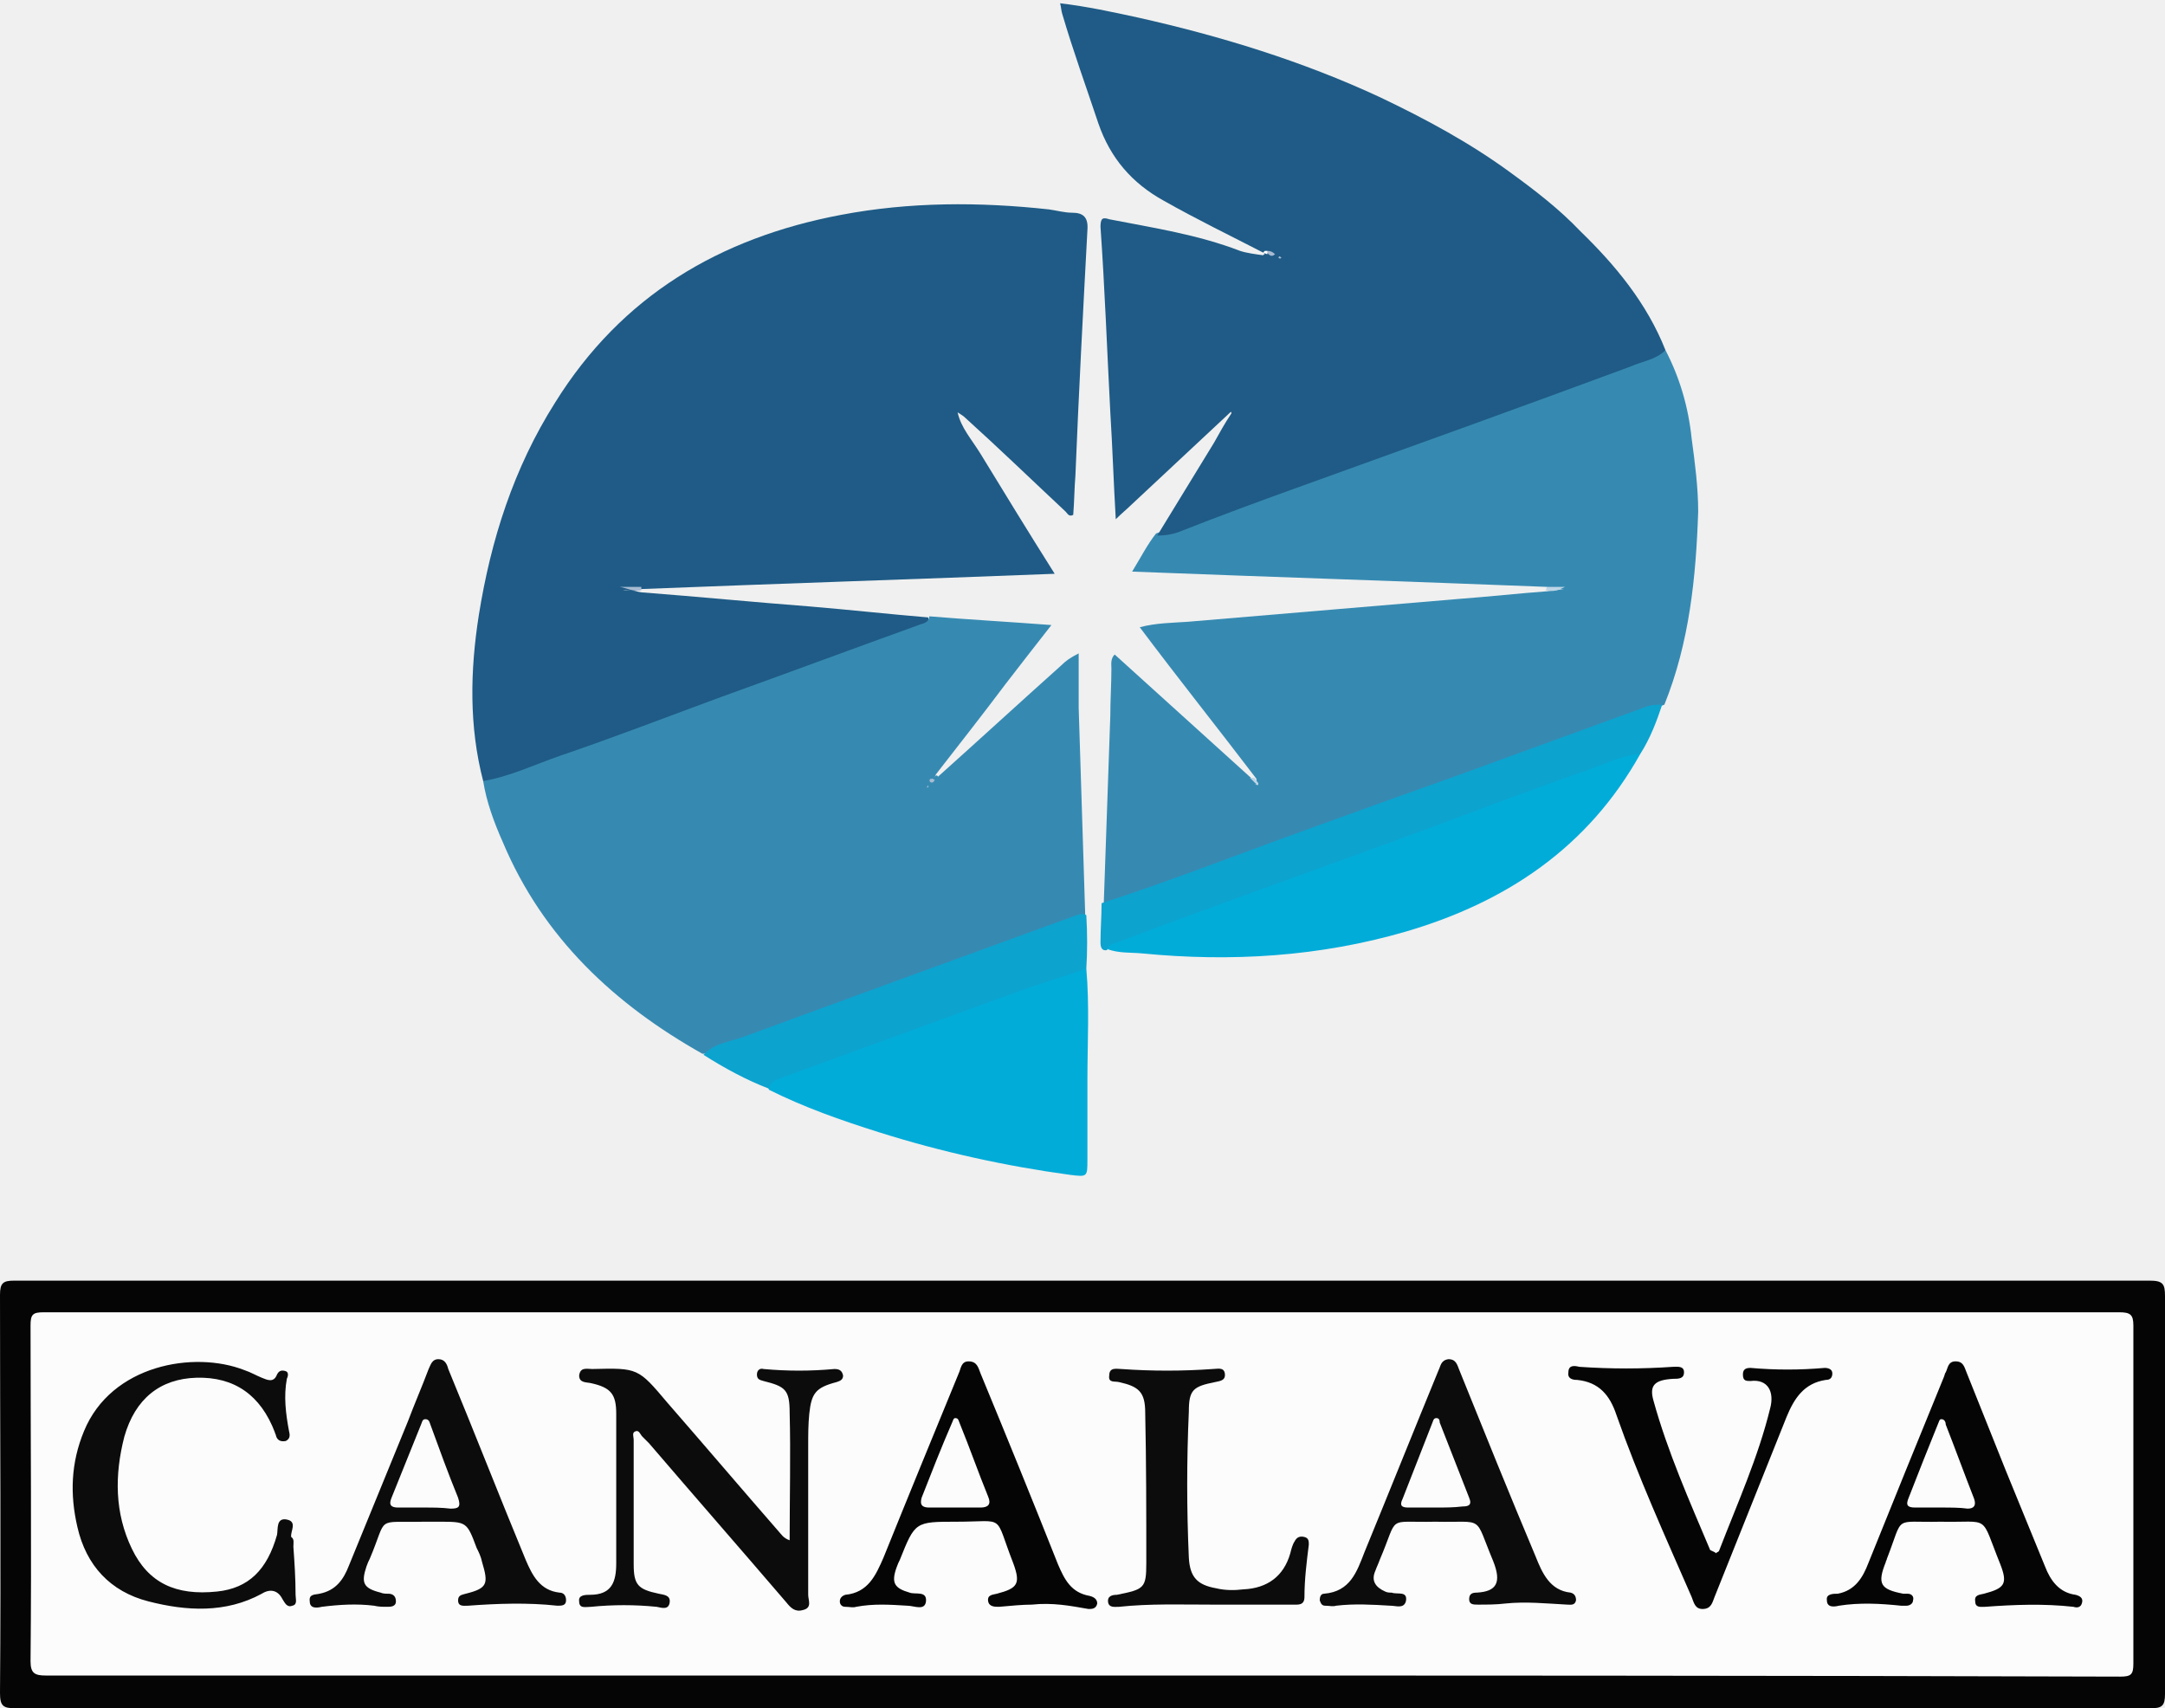
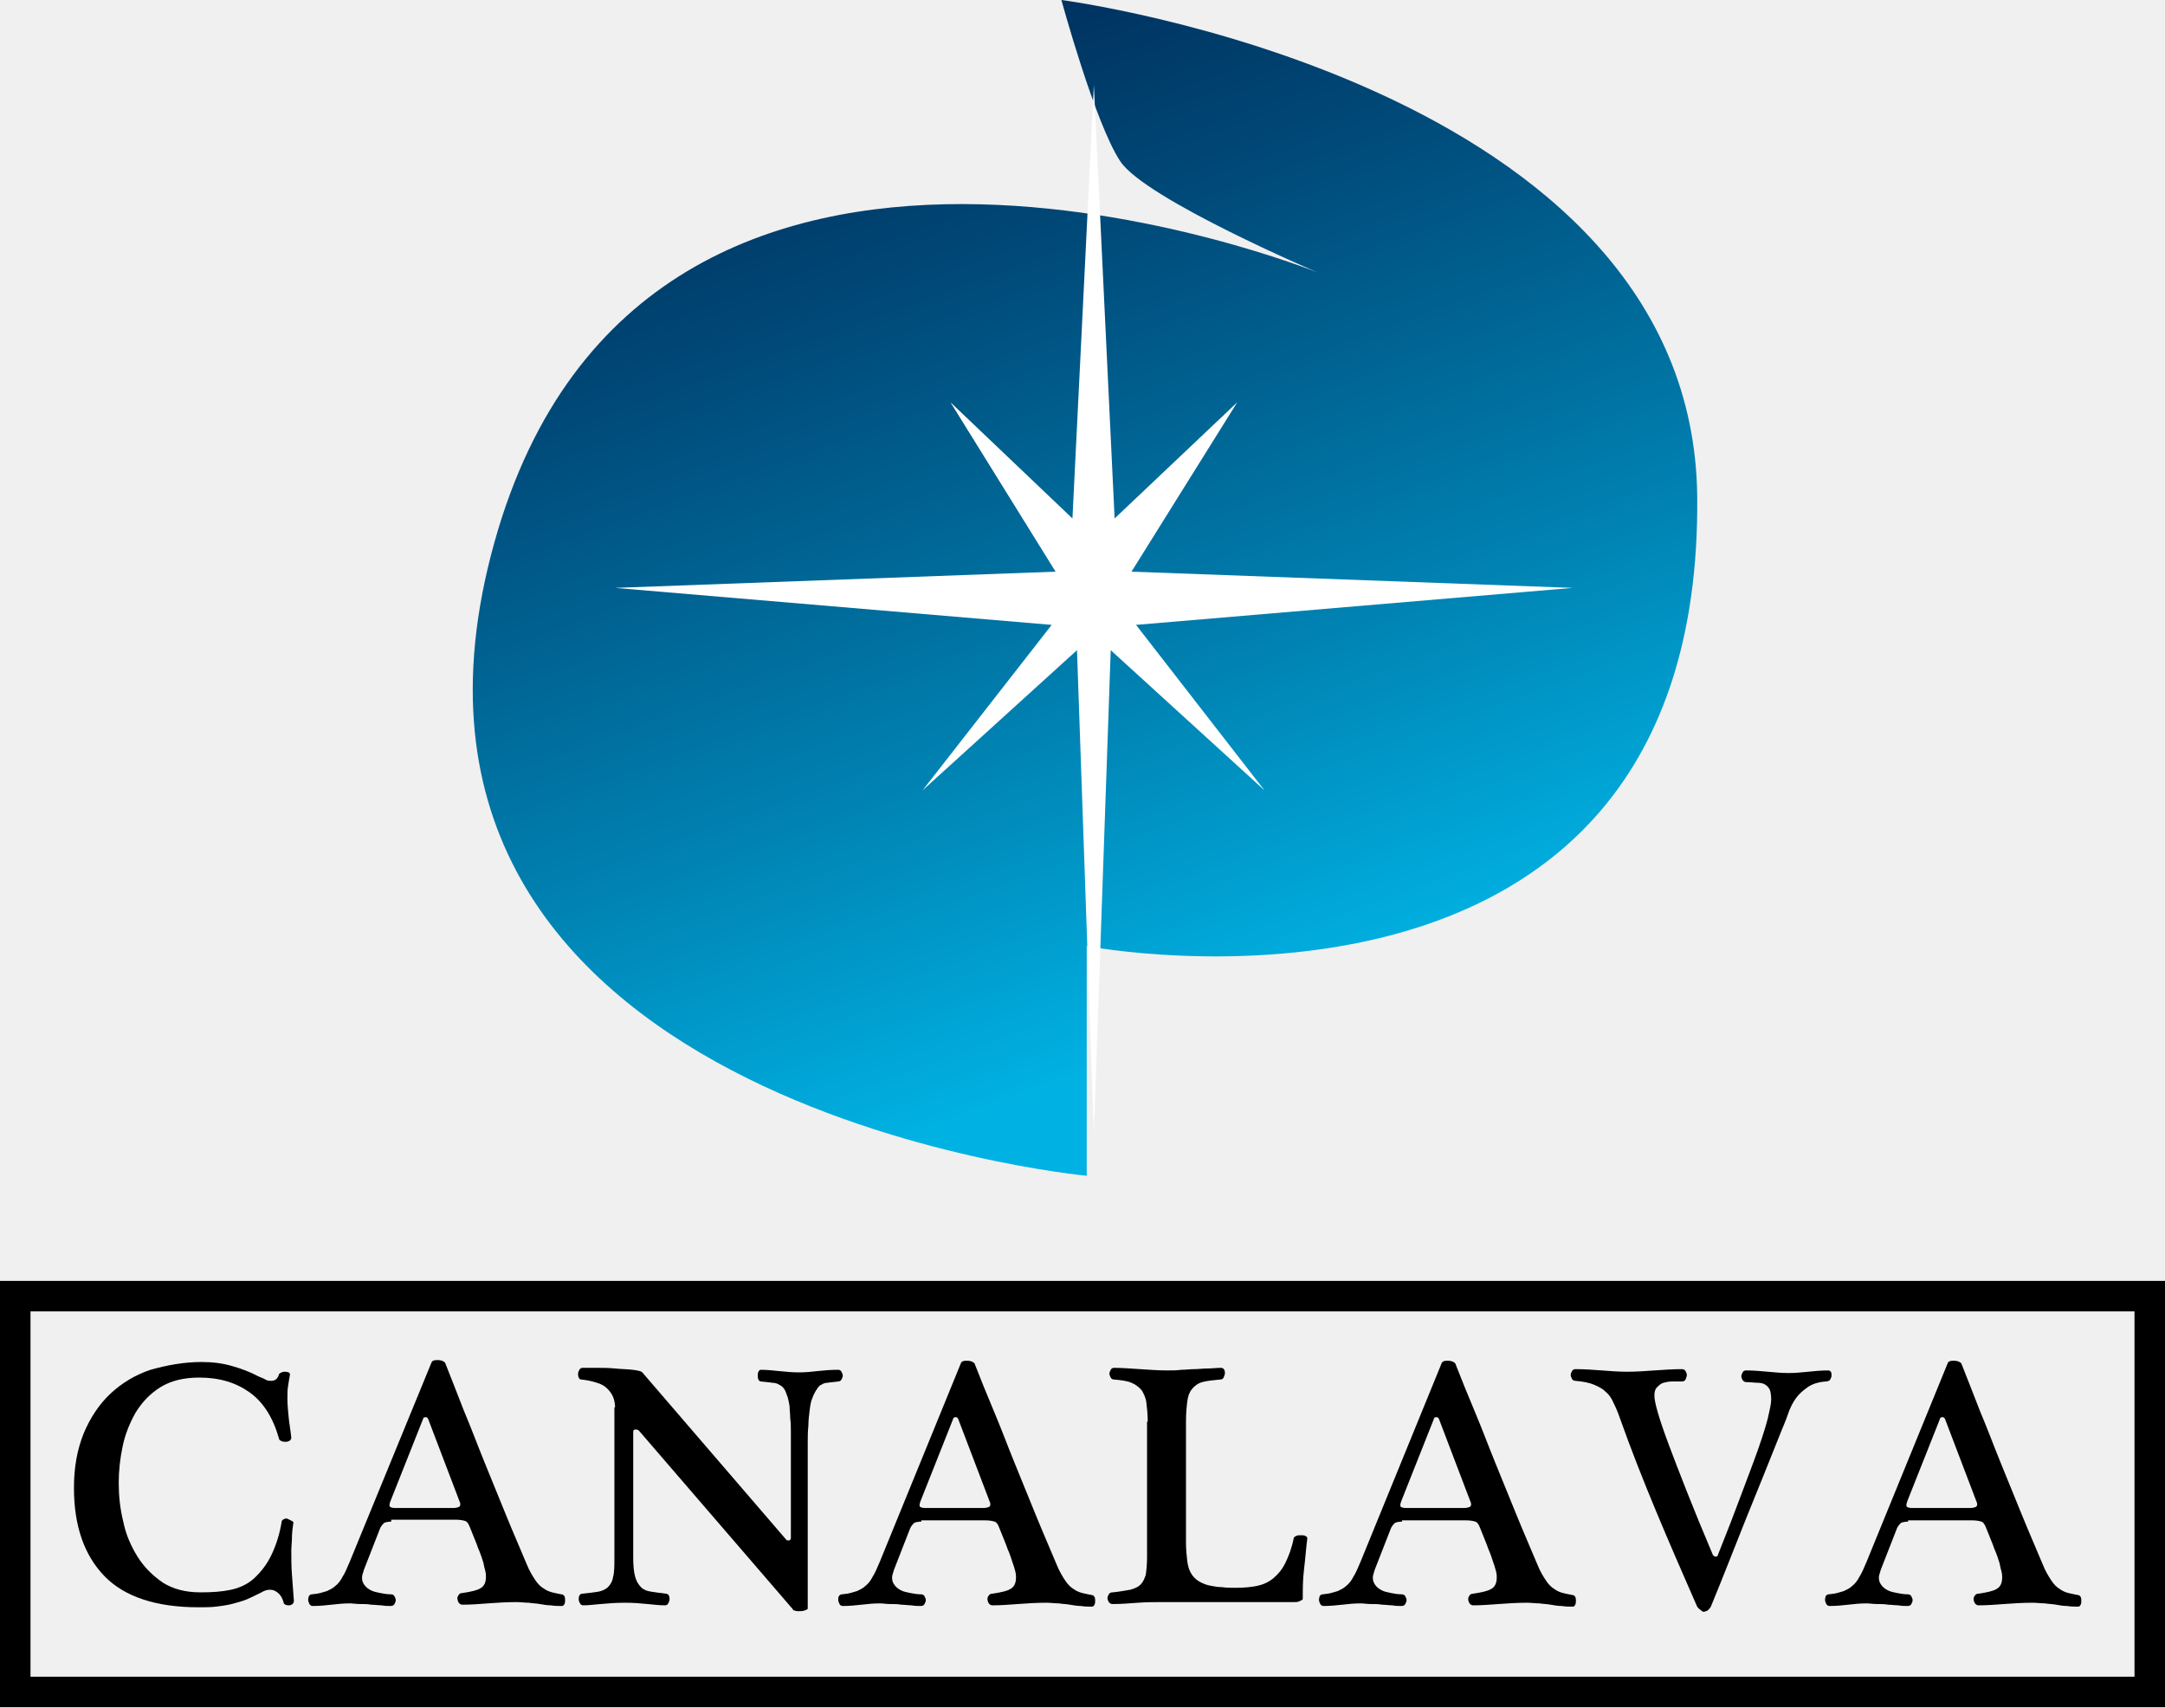
- <svg xmlns="http://www.w3.org/2000/svg" version="1.1" id="Capa_1" x="0px" y="0px" viewBox="0 0 198.5 156.5" style="enable-background:new 0 0 198.5 156.5;" xml:space="preserve">
+ <svg xmlns="http://www.w3.org/2000/svg" version="1.1" id="Layer_1" x="0px" y="0px" viewBox="0 0 333.7 263.1" style="enable-background:new 0 0 333.7 263.1;" xml:space="preserve">
  <style type="text/css">
- 	.st0{fill:#1F5B86;}
- 	.st1{fill:#368AB2;}
- 	.st2{fill:#050505;}
- 	.st3{fill:#02ACD9;}
- 	.st4{fill:#0CA3CF;}
- 	.st5{fill:#BED5E6;}
- 	.st6{fill:#A8BBD2;}
- 	.st7{fill:#FEFEFE;}
- 	.st8{fill:#FCFCFC;}
- 	.st9{fill:#0C0C0C;}
+ 	.st0{fill:url(#SVGID_1_);}
+ 	.st1{fill:#FFFFFF;}
</style>
  <g>
-     <path class="st0" d="M44.3,71.6c-1.3-5-1.2-10.1-0.4-15.2c1.1-6.9,3.2-13.5,7-19.5C57,27.1,66,21.8,77.1,19.7   c6.3-1.2,12.7-1.2,19.1-0.5c0.7,0.1,1.4,0.3,2.1,0.3c1,0,1.5,0.4,1.4,1.6c-0.4,7.5-0.8,15-1.1,22.5c-0.1,1.2-0.1,2.4-0.2,3.6   c-0.4,0.2-0.5-0.1-0.7-0.3c-3.1-2.9-6.1-5.8-9.2-8.6c-0.2-0.2-0.4-0.3-0.7-0.5l0,0c0.3,1.4,1.3,2.5,2.1,3.8c2.2,3.6,4.4,7.2,6.8,11   c-12.8,0.5-25.3,0.9-37.9,1.4c-0.6,0.4-1.1,0-1.7,0.1c0.6,0,1.2,0.1,1.7,0.2c5.2,0.4,10.3,0.9,15.5,1.3c3.6,0.3,7.2,0.7,10.8,1   c0.3,0.9-0.5,1-1,1.1c-3.2,1.2-6.5,2.4-9.8,3.6C65,64.6,55.6,68,46.3,71.4C45.6,71.6,45,72,44.3,71.6z" />
-     <path class="st1" d="M141.8,53.8c-12.6-0.5-25.2-0.9-38-1.4c0.8-1.3,1.4-2.5,2.2-3.5c2.9-1,5.9-2.1,8.8-3.1   c9.1-3.3,18.2-6.7,27.4-10c3.5-1.3,6.9-2.6,10.5-3.7c1.3,2.5,2.1,5.2,2.4,8.1c0.3,2.2,0.6,4.5,0.6,6.7c-0.2,6-0.8,12-3.1,17.7   c-3.5,1.3-7.1,2.6-10.6,3.8c-9.4,3.4-18.7,6.8-28.1,10.2c-3.6,1.3-7.3,2.6-10.9,4c-0.6,0.2-1.2,0.5-1.8,0.2   c0.2-5.7,0.4-11.5,0.6-17.2c0-1.4,0.1-2.9,0.1-4.3c0-0.4-0.1-0.9,0.3-1.3c4.2,3.8,8.4,7.6,12.6,11.4c0.1,0,0.2,0.1,0.3,0.2   c0,0,0,0.1,0,0.1s0.1-0.1,0.1-0.1c0-0.1,0-0.2,0-0.2c-3.5-4.6-7.1-9.1-10.7-13.9c1.5-0.4,3-0.4,4.4-0.5c8.3-0.7,16.6-1.4,24.9-2.1   c2.7-0.2,5.4-0.5,8.1-0.7c0.5-0.1,1-0.1,1.5-0.2C142.8,54,142.3,54.1,141.8,53.8z" />
-     <path class="st0" d="M152.7,32.1c-0.9,0.9-2.1,1-3.2,1.5c-10,3.7-20,7.3-30,10.9c-3.9,1.4-7.7,2.8-11.5,4.3   c-0.6,0.2-1.2,0.3-1.9,0.3c1.7-2.8,3.5-5.7,5.2-8.5c0.5-0.9,1-1.8,1.6-2.7c0-0.1,0-0.2-0.1-0.1c-3,2.8-6.1,5.7-9.1,8.5   c-0.4,0.4-0.8,0.7-1.4,1.3c-0.2-3.4-0.3-6.6-0.5-9.8c-0.3-5.7-0.5-11.3-0.9-17c0-0.8,0.2-0.9,0.8-0.7c4.1,0.8,8.1,1.4,12,2.9   c0.6,0.2,1.4,0.3,2.1,0.4c0.1-0.1,0.1-0.1,0.2-0.1c0,0,0,0.1,0,0.1s0-0.1,0-0.1c-0.1,0-0.1-0.1-0.1-0.1c-3.1-1.6-6.2-3.1-9.2-4.8   c-2.9-1.6-4.9-3.9-6-7.1c-1.1-3.3-2.3-6.6-3.3-10c-0.1-0.3-0.1-0.6-0.2-1c2.5,0.3,4.8,0.8,7.1,1.3c7.6,1.7,15.1,4,22.2,7.3   c4.2,2,8.3,4.2,12.1,7c2.2,1.6,4.4,3.3,6.3,5.3C148.1,24.3,151,27.8,152.7,32.1z" />
-     <path class="st1" d="M44.3,71.6c2.4-0.4,4.7-1.5,7-2.3c5-1.7,9.9-3.6,14.8-5.4c6.1-2.2,12.3-4.5,18.4-6.7c0.4-0.1,0.7-0.3,0.7-0.7   c3.6,0.3,7.3,0.5,11.2,0.8c-1.5,1.9-2.8,3.6-4.2,5.4c-2.1,2.8-4.3,5.6-6.4,8.3c0,0.1-0.1,0.2-0.2,0.3c0,0.1-0.1,0.1-0.2,0.1   c0,0,0.1,0.1,0.1,0.1s0-0.1,0-0.1c0.1-0.1,0.1-0.1,0.2-0.2c0.1-0.1,0.2-0.2,0.3,0c3.8-3.4,7.5-6.8,11.3-10.2   c0.4-0.4,0.8-0.7,1.6-1.1c0,1.7,0,3.4,0,5c0.2,6.3,0.4,12.7,0.6,19c-4.7,1.8-9.4,3.5-14.2,5.2c-6.8,2.5-13.6,4.9-20.4,7.4   c-0.2,0.1-0.3,0.1-0.5,0.1C56.4,92.1,49.8,86,46.1,77.2C45.3,75.4,44.6,73.5,44.3,71.6z" />
-     <path class="st2" d="M99.2,117.4c32.6,0,65.3,0,97.9,0c1.2,0,1.4,0.3,1.4,1.4c0,12.2,0,24.3,0,36.5c0,1.1-0.3,1.3-1.3,1.3   c-65.3,0-130.5,0-195.8,0c-1.1,0-1.4-0.2-1.4-1.4c0.1-12.2,0-24.3,0-36.5c0-1.1,0.3-1.3,1.3-1.3C34,117.4,66.6,117.4,99.2,117.4z" />
-     <path class="st3" d="M99.6,88.8c0.3,3.4,0.1,6.8,0.1,10.2c0,2.4,0,4.9,0,7.3c0,1.6,0,1.6-1.6,1.4c-5.9-0.8-11.8-2.1-17.5-3.9   c-3.5-1.1-6.9-2.3-10.1-3.9c-0.3-0.9,0.4-1,0.9-1.2c2.1-0.9,4.3-1.6,6.5-2.4c6.7-2.4,13.4-4.9,20.1-7.3   C98.6,88.7,99.1,88.4,99.6,88.8z" />
-     <path class="st3" d="M150.4,69.1c-4.8,8.6-12.3,13.6-21.5,16.3c-7.9,2.3-16,2.8-24.2,2c-1.1-0.1-2.1,0-3.2-0.4   c-0.2-0.9,0.5-0.9,1-1c2.8-1.1,5.7-2.1,8.5-3.2c10.3-3.8,20.7-7.5,31-11.3c2.3-0.8,4.5-1.7,6.8-2.4C149.3,69,149.9,68.7,150.4,69.1   z" />
-     <path class="st4" d="M150.4,69.1c-2,0.2-3.8,1.2-5.7,1.8c-4.9,1.7-9.8,3.6-14.7,5.4c-7.6,2.8-15.2,5.5-22.8,8.3   c-1.6,0.6-3.2,1.2-4.8,1.8c-0.4,0.1-0.8,0.2-0.9,0.7c-0.5,0.1-0.6-0.3-0.6-0.7c0-1.2,0.1-2.4,0.1-3.6c6.2-2,12.3-4.4,18.4-6.6   c4.7-1.7,9.4-3.4,14.2-5.1c5.8-2.1,11.5-4.2,17.3-6.3c0.5-0.2,1-0.2,1.5-0.2C151.9,66.1,151.3,67.7,150.4,69.1z" />
-     <path class="st4" d="M99.6,88.8c-2,0.7-4,1.3-6,2c-4.9,1.8-9.9,3.6-14.8,5.4c-2.5,0.9-4.9,1.8-7.4,2.7c-0.4,0.2-0.8,0.3-0.9,0.9   c-2.1-0.8-4.1-1.9-6-3.1c1-1.1,2.5-1.2,3.8-1.7c10.1-3.7,20.2-7.4,30.4-11.1c0.3-0.1,0.6-0.2,0.9,0C99.7,85.6,99.7,87.2,99.6,88.8z   " />
-     <path class="st5" d="M141.8,53.8c0.6,0,1.1,0,1.7,0c-0.6,0.3-1.1,0.5-1.8,0.3C141.8,54,141.8,53.9,141.8,53.8z" />
-     <path class="st6" d="M58.8,54.1c-0.7,0.2-1.3-0.2-2-0.3c0.7,0,1.3,0,2,0C58.8,53.9,58.8,54,58.8,54.1z" />
-     <path class="st5" d="M115,71.3c0.1,0.1,0.2,0.3,0.3,0.4c0,0.1-0.1,0.1-0.2,0.1c-0.2-0.2-0.3-0.3-0.5-0.5   C114.8,71.3,114.9,71.3,115,71.3z" />
-     <path class="st5" d="M115.3,71.7c0.1,0.1,0.1,0.2,0,0.3c0,0-0.1-0.1-0.2-0.1C115.2,71.7,115.3,71.7,115.3,71.7z" />
-     <path class="st6" d="M116.2,23c0.3,0,0.5,0.1,0.7,0.3c-0.3,0.3-0.5,0.1-0.7-0.1C116.1,23.2,116.1,23.2,116.2,23   C116.1,23,116.1,23,116.2,23z" />
-     <path class="st6" d="M117.3,23.5c0.1,0,0.1,0.1,0.2,0.1c0,0-0.1,0.1-0.1,0.1c-0.1,0-0.1,0-0.2-0.1   C117.2,23.6,117.2,23.6,117.3,23.5z" />
-     <path class="st7" d="M116.2,23c0,0.1,0,0.2,0,0.3c-0.1,0-0.2-0.1-0.4-0.1c0.1-0.1,0.1-0.2,0.2-0.2C116,23,116.1,23,116.2,23z" />
-     <path class="st6" d="M85.7,71.5c-0.1,0.2-0.2,0.3-0.4,0.2c-0.1-0.1-0.1-0.2,0-0.3C85.5,71.4,85.6,71.4,85.7,71.5z" />
-     <path class="st6" d="M85,72.2c0-0.1,0-0.1,0.1-0.2C85.2,72.2,85,72.2,85,72.2L85,72.2z" />
-     <path class="st6" d="M85,72.2c0,0-0.1,0.1-0.1,0.1C84.9,72.3,84.9,72.3,85,72.2C84.9,72.2,84.9,72.2,85,72.2   C85,72.2,85,72.2,85,72.2z" />
-     <path class="st8" d="M99.1,153.6c-31.6,0-63.3,0-94.9,0c-1,0-1.4-0.2-1.4-1.3c0.1-10.3,0-20.6,0-30.8c0-1,0.2-1.2,1.2-1.2   c63.4,0,126.9,0,190.3,0c1,0,1.3,0.2,1.3,1.2c0,10.3,0,20.6,0,31c0,1-0.2,1.2-1.2,1.2C162.7,153.6,130.9,153.6,99.1,153.6z" />
-     <path class="st9" d="M72.4,141.2c0-4,0.1-7.9,0-11.7c0-2.1-0.4-2.4-2.4-2.9c-0.4-0.1-0.6-0.2-0.6-0.6c0-0.4,0.3-0.6,0.6-0.5   c2.2,0.2,4.3,0.2,6.5,0c0.4,0,0.7,0.1,0.8,0.6c0,0.4-0.3,0.5-0.6,0.6c-1.9,0.5-2.3,1-2.5,2.9c-0.1,1-0.1,1.9-0.1,2.9   c0,4.6,0,9.1,0,13.7c0,0.5,0.4,1.2-0.5,1.4c-0.7,0.2-1.1-0.2-1.5-0.7c-4.2-4.9-8.4-9.7-12.6-14.6c-0.2-0.2-0.4-0.4-0.6-0.6   c-0.2-0.2-0.3-0.6-0.6-0.5c-0.4,0.1-0.2,0.5-0.2,0.8c0,3.8,0,7.6,0,11.4c0,1.9,0.4,2.3,2.3,2.7c0.4,0.1,1.1,0.1,1,0.8   c-0.1,0.7-0.7,0.5-1.2,0.4c-2-0.2-4-0.2-6,0c-0.5,0-1.1,0.2-1.1-0.5c-0.1-0.6,0.6-0.6,1-0.6c2,0,2.4-1.2,2.4-2.9   c0-4.6,0-9.1,0-13.7c0-1.8-0.5-2.4-2.3-2.8c-0.4-0.1-1.1,0-1.1-0.7c0.1-0.8,0.7-0.6,1.2-0.6c4.2-0.1,4.2-0.1,6.9,3.1   c3.4,3.9,6.8,7.9,10.2,11.8C71.6,140.6,71.8,141,72.4,141.2z" />
-     <path class="st9" d="M26.9,141.8c0.1,1.4,0.2,2.9,0.2,4.4c0,0.4,0.2,0.9-0.3,1c-0.5,0.2-0.7-0.3-0.9-0.6c-0.4-0.8-1.1-1-1.9-0.5   c-3.3,1.8-6.9,1.6-10.4,0.7c-3.5-0.9-5.7-3.3-6.5-6.8c-0.7-3-0.6-5.9,0.6-8.8c2.5-6.1,10.1-7.4,14.7-5.6c0.6,0.2,1.1,0.5,1.6,0.7   c0.5,0.2,1.1,0.5,1.4-0.3c0.2-0.4,0.5-0.4,0.8-0.3c0.3,0.1,0.2,0.5,0.1,0.7c-0.3,1.6-0.1,3.2,0.2,4.8c0.1,0.4,0.1,0.7-0.3,0.9   c-0.5,0.1-0.8-0.1-0.9-0.5c0-0.1-0.1-0.2-0.1-0.3c-1.3-3.4-3.7-5.1-7.2-5c-3.3,0.1-5.6,1.9-6.6,5.4c-0.9,3.5-0.9,7,0.7,10.3   c1.5,3.1,4,4.3,7.8,3.9c2.9-0.3,4.6-2,5.5-5.2c0.1-0.5-0.1-1.6,0.9-1.4c1,0.2,0.3,1.1,0.4,1.6C27,141.1,26.9,141.4,26.9,141.8z" />
-     <path class="st9" d="M131.6,139.5c-4.6,0.1-3.3-0.7-5.1,3.5c-0.1,0.3-0.3,0.7-0.4,1c-0.4,0.9,0,1.5,0.9,1.9   c0.2,0.1,0.4,0.1,0.6,0.1c0.5,0.2,1.5-0.2,1.3,0.8c-0.2,0.7-0.9,0.4-1.4,0.4c-1.7-0.1-3.3-0.2-5,0c-0.3,0.1-0.6,0-1,0   c-0.3,0-0.4-0.2-0.5-0.5c0-0.3,0.1-0.6,0.4-0.6c2.4-0.2,3-2,3.7-3.8c2.3-5.6,4.5-11.1,6.8-16.7c0.2-0.4,0.2-0.9,0.9-1   c0.7,0,0.8,0.5,1,1c2.3,5.7,4.6,11.4,7,17.1c0.6,1.5,1.3,3.1,3.2,3.3c0.4,0.1,0.5,0.4,0.5,0.7c-0.1,0.5-0.5,0.4-0.8,0.4   c-1.9-0.1-3.8-0.3-5.7-0.1c-0.8,0.1-1.7,0.1-2.5,0.1c-0.4,0-0.8,0-0.8-0.5c0-0.5,0.3-0.6,0.7-0.6c1.8-0.1,2.3-0.9,1.5-2.9   C135.1,138.8,136.2,139.6,131.6,139.5z" />
-     <path class="st9" d="M38.9,139.5c-4.6,0.1-3.3-0.6-5,3.4c-0.1,0.2-0.2,0.4-0.3,0.7c-0.5,1.5-0.3,2,1.3,2.4c0.2,0.1,0.5,0.1,0.7,0.1   c0.4,0,0.7,0.2,0.7,0.7c0,0.5-0.5,0.5-0.8,0.5c-0.4,0-0.8,0-1.2-0.1c-1.6-0.2-3.2-0.1-4.8,0.1c-0.4,0.1-1.1,0.2-1.1-0.5   c-0.1-0.7,0.5-0.6,0.9-0.7c1.5-0.3,2.2-1.3,2.7-2.6c1.8-4.4,3.6-8.8,5.4-13.2c0.6-1.6,1.3-3.2,1.9-4.8c0.2-0.4,0.3-0.9,0.9-0.9   c0.6,0,0.8,0.5,0.9,0.9c2.4,5.8,4.7,11.7,7.1,17.5c0.6,1.4,1.3,2.8,3.1,3c0.4,0,0.6,0.3,0.6,0.7c0,0.5-0.4,0.5-0.8,0.5   c-2.7-0.3-5.5-0.2-8.2,0c-0.4,0-0.9,0.1-0.9-0.5c0-0.5,0.4-0.5,0.7-0.6c2-0.5,2.1-0.9,1.5-2.9c-0.1-0.5-0.3-0.9-0.5-1.3   c-0.9-2.4-0.9-2.4-3.5-2.4C39.8,139.5,39.3,139.5,38.9,139.5z" />
-     <path class="st2" d="M94.6,147.1c-0.8,0-1.9,0.1-3,0.2c-0.4,0-0.9,0-1-0.5c-0.1-0.6,0.4-0.6,0.8-0.7c1.9-0.5,2.2-0.9,1.5-2.8   c-1.8-4.6-0.6-3.8-5.2-3.8c-3.8,0-3.8,0-5.2,3.5c-0.1,0.2-0.2,0.4-0.3,0.7c-0.5,1.4-0.2,1.9,1.2,2.3c0.5,0.2,1.6-0.2,1.5,0.8   c-0.1,0.9-1.1,0.4-1.7,0.4c-1.6-0.1-3.1-0.2-4.7,0.1c-0.3,0.1-0.6,0-1,0c-0.3,0-0.5-0.2-0.5-0.5c0-0.3,0.2-0.5,0.5-0.6   c2.1-0.2,2.8-1.8,3.5-3.4c2.3-5.7,4.6-11.3,6.9-16.9c0.2-0.4,0.2-1.1,0.9-1.1c0.8,0,0.9,0.6,1.1,1.1c2.4,5.8,4.8,11.7,7.1,17.5   c0.6,1.4,1.2,2.6,2.9,2.9c0.4,0.1,0.7,0.3,0.7,0.7c-0.1,0.5-0.5,0.5-0.8,0.5C98.1,147.2,96.5,146.9,94.6,147.1z" />
-     <path class="st2" d="M177.9,139.5c-4.4,0.1-3.3-0.7-4.9,3.4c0,0.1-0.1,0.2-0.1,0.3c-0.8,2-0.5,2.5,1.6,2.9c0.1,0,0.2,0,0.4,0   c0.4,0,0.6,0.3,0.5,0.6c0,0.3-0.3,0.5-0.6,0.5c-0.2,0-0.3,0-0.5,0c-1.9-0.2-3.8-0.3-5.7,0c-0.4,0.1-1.1,0.2-1.1-0.5   c-0.1-0.6,0.6-0.6,1-0.6c1.6-0.3,2.3-1.5,2.8-2.8c2.3-5.7,4.6-11.4,6.9-17c0.1-0.2,0.1-0.4,0.2-0.5c0.2-0.4,0.2-1,0.9-1   c0.7,0,0.8,0.5,1,1c1.2,3,2.4,6,3.6,9c1.2,2.9,2.4,5.9,3.6,8.8c0.5,1.3,1.3,2.4,2.8,2.6c0.4,0.1,0.7,0.3,0.6,0.7   c-0.1,0.5-0.5,0.5-0.8,0.4c-2.7-0.3-5.4-0.2-8.1,0c-0.4,0-0.9,0.1-0.9-0.5c-0.1-0.6,0.4-0.6,0.8-0.7c1.9-0.5,2.2-0.9,1.5-2.7   C181.5,138.7,182.6,139.6,177.9,139.5z" />
-     <path class="st2" d="M157.3,142.4c0.1-0.1,0.2-0.1,0.3-0.2c1.7-4.4,3.6-8.6,4.7-13.1c0.4-1.5-0.2-2.7-1.8-2.5c-0.4,0-0.7,0-0.7-0.6   c0-0.5,0.3-0.6,0.7-0.6c2.3,0.2,4.5,0.2,6.8,0c0.3,0,0.7,0.1,0.7,0.5c0,0.4-0.2,0.6-0.6,0.6c-2,0.3-2.9,1.7-3.6,3.4   c-2.2,5.5-4.4,11-6.6,16.5c-0.2,0.5-0.3,1.1-1.1,1.1c-0.7,0-0.8-0.6-1-1.1c-2.4-5.5-4.9-11-6.9-16.7c-0.6-1.8-1.6-3-3.6-3.2   c-0.4,0-0.9-0.1-0.8-0.7c0-0.7,0.6-0.6,1-0.5c2.9,0.2,5.7,0.2,8.6,0c0.4,0,1-0.1,1,0.5c0,0.6-0.5,0.6-1,0.6c-1.7,0.1-2.2,0.6-1.8,2   c1.3,4.7,3.3,9.2,5.2,13.7C157.2,142.3,157.3,142.3,157.3,142.4z" />
-     <path class="st9" d="M111.1,147.1c-2.8,0-5.7-0.1-8.5,0.2c-0.4,0-0.9,0.1-1-0.4c-0.1-0.6,0.4-0.7,0.8-0.7c2.5-0.5,2.7-0.6,2.7-2.9   c0-4.6,0-9.2-0.1-13.8c0-1.9-0.6-2.4-2.4-2.8c-0.4-0.1-1,0.1-0.9-0.6c0-0.8,0.7-0.6,1.1-0.6c2.8,0.2,5.6,0.2,8.4,0   c0.4,0,1-0.2,1.1,0.4c0.1,0.7-0.5,0.7-0.9,0.8c-2,0.4-2.4,0.7-2.4,2.7c-0.2,4.5-0.2,8.9,0,13.4c0.1,1.8,0.8,2.5,2.5,2.8   c0.8,0.2,1.7,0.2,2.5,0.1c2.2-0.1,3.7-1.2,4.3-3.3c0.1-0.4,0.2-0.8,0.4-1.1c0.2-0.4,0.5-0.5,0.9-0.4c0.4,0.1,0.4,0.4,0.4,0.7   c-0.2,1.6-0.4,3.2-0.4,4.8c0,0.8-0.6,0.7-1.1,0.7C116,147.1,113.6,147.1,111.1,147.1z" />
-     <path class="st8" d="M131.6,138.2c-0.8,0-1.7,0-2.5,0c-0.6,0-0.8-0.2-0.5-0.8c0.9-2.3,1.8-4.6,2.7-6.9c0.1-0.2,0.1-0.5,0.4-0.5   c0.3,0,0.3,0.3,0.3,0.4c0.9,2.3,1.8,4.6,2.7,6.9c0.3,0.7-0.1,0.8-0.6,0.8C133.3,138.2,132.5,138.2,131.6,138.2   C131.6,138.2,131.6,138.2,131.6,138.2z" />
-     <path class="st8" d="M38.9,138.2c-0.8,0-1.6,0-2.4,0c-0.6,0-0.9-0.2-0.6-0.9c0.9-2.2,1.8-4.5,2.7-6.7c0.1-0.2,0.1-0.5,0.4-0.5   c0.4,0,0.4,0.4,0.5,0.6c0.8,2.2,1.6,4.4,2.5,6.6c0.3,0.9,0,1-0.7,1C40.5,138.2,39.7,138.2,38.9,138.2z" />
-     <path class="st8" d="M87.5,138.2c-0.8,0-1.5,0-2.3,0c-0.6,0-0.9-0.2-0.7-0.9c0.9-2.3,1.8-4.6,2.8-6.9c0.1-0.2,0.1-0.4,0.3-0.4   c0.3,0,0.3,0.3,0.4,0.5c0.9,2.2,1.7,4.5,2.6,6.7c0.3,0.7,0,1-0.7,1C89.1,138.2,88.3,138.2,87.5,138.2z" />
-     <path class="st8" d="M178,138.2c-0.8,0-1.6,0-2.4,0c-0.7,0-0.9-0.2-0.6-0.9c0.9-2.3,1.8-4.6,2.7-6.8c0.1-0.2,0.1-0.4,0.3-0.4   c0.3,0,0.4,0.3,0.4,0.5c0.9,2.3,1.7,4.5,2.6,6.8c0.2,0.6,0,0.9-0.6,0.9C179.7,138.2,178.8,138.2,178,138.2   C178,138.2,178,138.2,178,138.2z" />
+     <g>
+       <path d="M31.1,209.9c1.7,0,3.2,0.2,4.6,0.6c1.4,0.4,2.8,0.9,4.1,1.6c0.4,0.2,0.8,0.3,1.1,0.5c0.3,0.2,0.7,0.2,0.9,0.2    c0.6,0,1-0.3,1.2-1c0-0.1,0.2-0.2,0.4-0.3s0.4-0.1,0.6-0.1c0.2,0,0.4,0.1,0.5,0.1c0.1,0.1,0.2,0.2,0.2,0.3    c-0.1,0.6-0.2,1.1-0.3,1.8c-0.1,0.6-0.1,1.2-0.1,1.9c0,1,0.1,2,0.2,3c0.1,1,0.3,2,0.4,3.1c0,0.1-0.1,0.3-0.2,0.4    c-0.2,0.1-0.4,0.2-0.6,0.2c-0.2,0-0.5,0-0.7-0.1c-0.2-0.1-0.4-0.2-0.4-0.4c-0.9-3.2-2.4-5.6-4.5-7.1c-2.1-1.5-4.6-2.3-7.8-2.3    c-2.4,0-4.4,0.5-6,1.5c-1.6,1-2.8,2.3-3.8,3.9c-0.9,1.6-1.6,3.3-2,5.2c-0.4,1.9-0.6,3.8-0.6,5.6c0,2,0.2,4,0.7,6    c0.4,2,1.2,3.8,2.2,5.4s2.3,2.9,3.9,4c1.6,1,3.5,1.5,5.8,1.5c1.8,0,3.3-0.1,4.7-0.4c1.4-0.3,2.6-0.9,3.5-1.7    c1.2-1.1,2.1-2.3,2.8-3.8c0.7-1.5,1.2-3.1,1.5-4.9c0-0.3,0.2-0.4,0.4-0.5c0.2-0.1,0.4-0.1,0.6,0c0.2,0.1,0.4,0.2,0.6,0.3    c0.2,0.1,0.3,0.3,0.2,0.4c-0.1,0.7-0.2,1.4-0.2,2.1c0,0.7-0.1,1.4-0.1,2.1c0,1.2,0,2.5,0.1,3.7c0.1,1.3,0.2,2.6,0.3,4    c0,0.2-0.1,0.4-0.2,0.5c-0.2,0.1-0.3,0.2-0.5,0.2c-0.2,0-0.4,0-0.6-0.1c-0.2-0.1-0.3-0.2-0.3-0.4c-0.1-0.3-0.2-0.6-0.4-0.9    c-0.2-0.3-0.4-0.5-0.7-0.7c-0.3-0.2-0.6-0.3-1-0.3c-0.4,0-0.8,0.1-1.3,0.4c-0.8,0.4-1.6,0.8-2.3,1.1c-0.8,0.3-1.5,0.5-2.3,0.7    c-0.8,0.2-1.6,0.3-2.4,0.4c-0.8,0.1-1.8,0.1-2.7,0.1c-6.5,0-11.4-1.6-14.5-4.8c-3.1-3.2-4.7-7.7-4.7-13.6c0-3.2,0.5-5.9,1.5-8.4    c1-2.4,2.4-4.5,4.1-6.1c1.7-1.6,3.8-2.9,6.2-3.7C25.7,210.4,28.3,209.9,31.1,209.9z" />
+       <path d="M60.3,234.5c-0.5,0-0.9,0.1-1.1,0.2c-0.2,0.2-0.4,0.4-0.6,0.8l-2.5,6.4c-0.2,0.6-0.3,1-0.3,1.2c0,0.5,0.1,0.8,0.4,1.2    c0.2,0.3,0.6,0.6,1,0.8c0.4,0.2,0.9,0.3,1.4,0.4c0.5,0.1,1.1,0.2,1.6,0.2c0.3,0,0.5,0.1,0.6,0.3c0.1,0.2,0.2,0.4,0.2,0.6    c0,0.2-0.1,0.4-0.2,0.6c-0.1,0.2-0.3,0.3-0.6,0.3c-0.4,0-0.9,0-1.4-0.1c-0.5,0-1.1-0.1-1.6-0.1c-0.5-0.1-1.1-0.1-1.7-0.1    c-0.6,0-1.1-0.1-1.6-0.1c-1,0-1.9,0.1-2.8,0.2c-0.9,0.1-1.8,0.2-2.9,0.2c-0.2,0-0.4-0.1-0.5-0.3c-0.1-0.2-0.2-0.4-0.2-0.7    c0-0.2,0.1-0.4,0.1-0.5c0.1-0.2,0.3-0.3,0.5-0.3l0.8-0.1c0.6-0.1,1.1-0.3,1.5-0.4c0.4-0.2,0.9-0.4,1.3-0.8    c0.4-0.3,0.8-0.8,1.1-1.4c0.4-0.6,0.7-1.4,1.1-2.3L66.5,210c0.1-0.3,0.4-0.4,0.9-0.4c0.5,0,0.9,0.1,1.2,0.4    c0.9,2.3,1.9,4.8,2.9,7.4c1.1,2.6,2.1,5.3,3.2,8c1.1,2.7,2.2,5.4,3.3,8.1c1.1,2.7,2.2,5.2,3.2,7.6c0.4,1,0.9,1.8,1.3,2.4    c0.4,0.6,0.8,1,1.3,1.3c0.4,0.3,0.9,0.5,1.3,0.6c0.4,0.1,0.9,0.2,1.4,0.3c0.2,0,0.4,0.1,0.5,0.3c0.1,0.2,0.1,0.4,0.1,0.6    c0,0.2,0,0.4-0.1,0.6c-0.1,0.2-0.2,0.3-0.4,0.3c-0.6,0-1.1,0-1.7-0.1c-0.6,0-1.1-0.1-1.7-0.2c-0.5-0.1-1.1-0.1-1.7-0.2    c-0.6,0-1.3-0.1-1.9-0.1c-1.6,0-3,0.1-4.4,0.2c-1.3,0.1-2.6,0.2-3.9,0.2c-0.3,0-0.4-0.1-0.6-0.3c-0.1-0.2-0.2-0.4-0.2-0.7    c0-0.2,0.1-0.4,0.2-0.5c0.1-0.2,0.3-0.3,0.6-0.3c1.3-0.2,2.2-0.4,2.7-0.7c0.6-0.3,0.9-0.9,0.9-1.8c0-0.2,0-0.5-0.1-0.9    c-0.1-0.3-0.2-0.8-0.3-1.3c-0.2-0.6-0.4-1.3-0.8-2.2c-0.3-0.9-0.8-2-1.3-3.3c-0.2-0.5-0.4-0.8-0.7-0.9c-0.3-0.1-0.8-0.2-1.5-0.2    H60.3z M69.8,232.4c0.5,0,0.8-0.1,1-0.2c0.2-0.2,0.2-0.5,0-0.9l-4.8-12.6c-0.1-0.2-0.2-0.3-0.4-0.3c-0.2,0-0.4,0.1-0.4,0.3    l-5,12.6c-0.2,0.5-0.2,0.8-0.1,0.9c0.1,0.1,0.4,0.2,0.8,0.2H69.8z" />
+       <path d="M94.8,216.9c0-0.6-0.1-1.1-0.3-1.6c-0.2-0.5-0.5-0.9-0.9-1.3c-0.4-0.4-0.9-0.7-1.6-0.9c-0.6-0.2-1.4-0.4-2.4-0.5    c-0.2,0-0.3-0.1-0.4-0.3c-0.1-0.2-0.1-0.4-0.1-0.6c0-0.2,0.1-0.4,0.2-0.6c0.1-0.2,0.3-0.3,0.5-0.3h2.1c1,0,1.9,0,2.9,0.1    c1,0.1,1.9,0.1,2.7,0.2c0.8,0.1,1.3,0.2,1.5,0.4l22.2,25.8c0.1,0.1,0.2,0.1,0.4,0.1c0.2,0,0.3-0.2,0.3-0.4V224v-1.3    c0-0.6,0-1.3,0-2c0-0.7,0-1.4-0.1-2.1c0-0.7-0.1-1.3-0.1-1.9c-0.1-0.6-0.2-1.1-0.3-1.4c-0.2-0.5-0.3-0.9-0.5-1.2    c-0.2-0.3-0.4-0.5-0.8-0.7c-0.3-0.2-0.7-0.3-1.1-0.3c-0.5-0.1-1-0.1-1.7-0.2c-0.2,0-0.3-0.1-0.4-0.3c-0.1-0.2-0.1-0.4-0.1-0.6    c0-0.2,0-0.4,0.1-0.6c0.1-0.2,0.2-0.3,0.4-0.3c0.9,0,1.8,0.1,2.8,0.2c1,0.1,2,0.2,3.1,0.2c1,0,1.9-0.1,2.8-0.2    c0.9-0.1,2-0.2,3.2-0.2c0.2,0,0.4,0.1,0.5,0.3c0.1,0.2,0.2,0.4,0.2,0.6c0,0.2-0.1,0.4-0.2,0.6c-0.1,0.2-0.3,0.3-0.5,0.3    c-0.6,0.1-1.2,0.1-1.6,0.2c-0.4,0-0.7,0.1-1,0.3c-0.3,0.1-0.5,0.4-0.7,0.7c-0.2,0.3-0.5,0.8-0.7,1.4c-0.2,0.4-0.3,1-0.4,1.8    c-0.1,0.8-0.2,1.6-0.2,2.4c-0.1,0.9-0.1,1.7-0.1,2.6c0,0.9,0,1.6,0,2.3v23.3c0,0.1-0.2,0.2-0.5,0.3c-0.3,0.1-0.6,0.1-0.9,0.1    c-0.2,0-0.4,0-0.6-0.1c-0.2,0-0.3-0.1-0.3-0.2l-23.7-27.5c-0.1-0.1-0.3-0.2-0.5-0.2c-0.3,0-0.4,0.1-0.4,0.4V240    c0,1.3,0.1,2.3,0.3,3c0.2,0.7,0.5,1.2,0.9,1.6c0.4,0.4,0.9,0.6,1.6,0.7c0.6,0.1,1.4,0.2,2.2,0.3c0.2,0,0.4,0.1,0.5,0.3    c0.1,0.2,0.1,0.4,0.1,0.6c0,0.2-0.1,0.4-0.2,0.6c-0.1,0.2-0.3,0.3-0.5,0.3c-0.8,0-1.7-0.1-2.7-0.2c-1-0.1-2.1-0.2-3.5-0.2    c-1.4,0-2.6,0.1-3.7,0.2c-1.1,0.1-2,0.2-2.7,0.2c-0.2,0-0.4-0.1-0.5-0.3c-0.1-0.2-0.2-0.4-0.2-0.6c0-0.2,0-0.4,0.1-0.6    c0.1-0.2,0.3-0.3,0.5-0.3c1-0.1,1.8-0.2,2.4-0.3c0.6-0.1,1.2-0.4,1.5-0.7c0.4-0.4,0.7-0.9,0.8-1.6c0.2-0.7,0.2-1.7,0.2-3V216.9z" />
+       <path d="M142,234.5c-0.5,0-0.9,0.1-1.1,0.2c-0.2,0.2-0.4,0.4-0.6,0.8l-2.5,6.4c-0.2,0.6-0.3,1-0.3,1.2c0,0.5,0.1,0.8,0.4,1.2    c0.2,0.3,0.6,0.6,1,0.8c0.4,0.2,0.9,0.3,1.4,0.4c0.5,0.1,1.1,0.2,1.6,0.2c0.3,0,0.5,0.1,0.6,0.3c0.1,0.2,0.2,0.4,0.2,0.6    c0,0.2-0.1,0.4-0.2,0.6c-0.1,0.2-0.3,0.3-0.6,0.3c-0.4,0-0.9,0-1.4-0.1c-0.5,0-1.1-0.1-1.6-0.1c-0.5-0.1-1.1-0.1-1.7-0.1    c-0.6,0-1.1-0.1-1.6-0.1c-1,0-1.9,0.1-2.8,0.2c-0.9,0.1-1.8,0.2-2.9,0.2c-0.2,0-0.4-0.1-0.5-0.3c-0.1-0.2-0.2-0.4-0.2-0.7    c0-0.2,0-0.4,0.1-0.5c0.1-0.2,0.3-0.3,0.5-0.3l0.8-0.1c0.6-0.1,1.1-0.3,1.5-0.4c0.4-0.2,0.9-0.4,1.3-0.8c0.4-0.3,0.8-0.8,1.1-1.4    c0.4-0.6,0.7-1.4,1.1-2.3l12.5-30.6c0.1-0.3,0.4-0.4,0.9-0.4c0.5,0,0.9,0.1,1.2,0.4c0.9,2.3,1.9,4.8,3,7.4c1.1,2.6,2.1,5.3,3.2,8    c1.1,2.7,2.2,5.4,3.3,8.1c1.1,2.7,2.2,5.2,3.2,7.6c0.4,1,0.9,1.8,1.3,2.4c0.4,0.6,0.8,1,1.3,1.3c0.4,0.3,0.9,0.5,1.3,0.6    c0.4,0.1,0.9,0.2,1.4,0.3c0.2,0,0.4,0.1,0.5,0.3c0.1,0.2,0.1,0.4,0.1,0.6c0,0.2,0,0.4-0.1,0.6c-0.1,0.2-0.2,0.3-0.4,0.3    c-0.6,0-1.1,0-1.7-0.1c-0.6,0-1.1-0.1-1.7-0.2c-0.5-0.1-1.1-0.1-1.7-0.2c-0.6,0-1.3-0.1-1.9-0.1c-1.6,0-3,0.1-4.4,0.2    c-1.3,0.1-2.7,0.2-3.9,0.2c-0.3,0-0.4-0.1-0.6-0.3c-0.1-0.2-0.2-0.4-0.2-0.7c0-0.2,0.1-0.4,0.2-0.5c0.1-0.2,0.3-0.3,0.6-0.3    c1.3-0.2,2.2-0.4,2.7-0.7c0.6-0.3,0.9-0.9,0.9-1.8c0-0.2,0-0.5-0.1-0.9c-0.1-0.3-0.2-0.8-0.4-1.3c-0.2-0.6-0.4-1.3-0.8-2.2    c-0.3-0.9-0.8-2-1.3-3.3c-0.2-0.5-0.4-0.8-0.7-0.9c-0.3-0.1-0.8-0.2-1.5-0.2H142z M151.5,232.4c0.5,0,0.8-0.1,1-0.2    c0.2-0.2,0.2-0.5,0-0.9l-4.8-12.6c-0.1-0.2-0.2-0.3-0.4-0.3s-0.4,0.1-0.4,0.3l-5,12.6c-0.2,0.5-0.2,0.8-0.1,0.9    c0.1,0.1,0.4,0.2,0.8,0.2H151.5z" />
+       <path d="M176.9,219.1c0-1.1-0.1-2.1-0.2-2.9c-0.1-0.8-0.4-1.4-0.7-1.9c-0.4-0.5-0.9-0.9-1.6-1.2c-0.7-0.3-1.6-0.4-2.7-0.5    c-0.2,0-0.4-0.1-0.5-0.3c-0.1-0.2-0.2-0.4-0.2-0.6c0-0.2,0.1-0.4,0.2-0.6c0.1-0.2,0.3-0.3,0.5-0.3c1.2,0,2.5,0.1,4,0.2    c1.5,0.1,2.9,0.2,4.2,0.2c0.8,0,1.5,0,2.2-0.1c0.7,0,1.3-0.1,2-0.1c0.6,0,1.3-0.1,2-0.1c0.7,0,1.4-0.1,2.1-0.1    c0.2,0,0.4,0.1,0.5,0.3c0.1,0.2,0.1,0.4,0.1,0.5c0,0.2-0.1,0.5-0.2,0.7c-0.1,0.2-0.3,0.3-0.5,0.3c-1.1,0.1-2.1,0.2-2.8,0.4    c-0.7,0.2-1.2,0.6-1.6,1.1c-0.4,0.5-0.6,1.1-0.7,1.9c-0.1,0.8-0.2,1.8-0.2,3v18.7c0,1.1,0.1,2.1,0.2,2.9c0.1,0.8,0.3,1.4,0.6,1.9    c0.3,0.5,0.7,0.9,1.2,1.2c0.5,0.3,1.2,0.6,1.9,0.7c0.5,0.1,1.1,0.2,1.7,0.2c0.6,0.1,1.3,0.1,2,0.1c1.3,0,2.4-0.1,3.4-0.3    c0.9-0.2,1.8-0.6,2.5-1.2c0.7-0.6,1.3-1.3,1.8-2.3c0.5-1,1-2.3,1.3-3.8c0-0.2,0.2-0.3,0.4-0.4c0.2-0.1,0.4-0.1,0.7-0.1    c0.3,0,0.5,0,0.7,0.1c0.2,0.1,0.3,0.2,0.3,0.4c-0.2,1.5-0.3,3.1-0.5,4.7c-0.2,1.6-0.2,3.1-0.2,4.4c0,0.1,0,0.1,0,0.2    c0,0.1-0.1,0.2-0.2,0.2c-0.1,0.1-0.2,0.1-0.4,0.2c-0.2,0.1-0.4,0.1-0.7,0.1h-20c-1.5,0-2.8,0-4.1,0.1c-1.3,0.1-2.6,0.2-3.9,0.2    c-0.3,0-0.4-0.1-0.6-0.3c-0.1-0.2-0.2-0.4-0.2-0.6s0.1-0.4,0.2-0.6c0.1-0.2,0.3-0.3,0.6-0.3c1.1-0.1,2-0.3,2.7-0.4    c0.7-0.2,1.2-0.4,1.6-0.8c0.4-0.4,0.6-0.9,0.8-1.5c0.1-0.7,0.2-1.6,0.2-2.7V219.1L176.9,219.1z" />
+       <path d="M216.1,234.5c-0.5,0-0.9,0.1-1.1,0.2c-0.2,0.2-0.4,0.4-0.6,0.8l-2.5,6.4c-0.2,0.6-0.3,1-0.3,1.2c0,0.5,0.1,0.8,0.4,1.2    c0.2,0.3,0.6,0.6,1,0.8c0.4,0.2,0.9,0.3,1.4,0.4c0.5,0.1,1.1,0.2,1.6,0.2c0.3,0,0.5,0.1,0.6,0.3c0.1,0.2,0.2,0.4,0.2,0.6    c0,0.2-0.1,0.4-0.2,0.6c-0.1,0.2-0.3,0.3-0.6,0.3c-0.4,0-0.9,0-1.4-0.1c-0.5,0-1.1-0.1-1.6-0.1c-0.5-0.1-1.1-0.1-1.7-0.1    c-0.6,0-1.1-0.1-1.6-0.1c-1,0-1.9,0.1-2.8,0.2c-0.9,0.1-1.8,0.2-2.9,0.2c-0.2,0-0.4-0.1-0.5-0.3c-0.1-0.2-0.2-0.4-0.2-0.7    c0-0.2,0.1-0.4,0.1-0.5c0.1-0.2,0.3-0.3,0.5-0.3l0.8-0.1c0.6-0.1,1.1-0.3,1.5-0.4c0.4-0.2,0.9-0.4,1.3-0.8    c0.4-0.3,0.8-0.8,1.1-1.4c0.4-0.6,0.7-1.4,1.1-2.3l12.5-30.6c0.1-0.3,0.4-0.4,0.9-0.4c0.5,0,0.9,0.1,1.2,0.4    c0.9,2.3,1.9,4.8,3,7.4c1.1,2.6,2.1,5.3,3.2,8c1.1,2.7,2.2,5.4,3.3,8.1c1.1,2.7,2.2,5.2,3.2,7.6c0.4,1,0.9,1.8,1.3,2.4    c0.4,0.6,0.8,1,1.3,1.3c0.4,0.3,0.9,0.5,1.3,0.6c0.4,0.1,0.9,0.2,1.4,0.3c0.2,0,0.4,0.1,0.5,0.3c0.1,0.2,0.1,0.4,0.1,0.6    c0,0.2,0,0.4-0.1,0.6c-0.1,0.2-0.2,0.3-0.4,0.3c-0.6,0-1.1,0-1.7-0.1c-0.6,0-1.1-0.1-1.7-0.2c-0.5-0.1-1.1-0.1-1.7-0.2    c-0.6,0-1.3-0.1-1.9-0.1c-1.6,0-3,0.1-4.4,0.2c-1.3,0.1-2.7,0.2-3.9,0.2c-0.3,0-0.4-0.1-0.6-0.3c-0.1-0.2-0.2-0.4-0.2-0.7    c0-0.2,0.1-0.4,0.2-0.5c0.1-0.2,0.3-0.3,0.6-0.3c1.3-0.2,2.2-0.4,2.7-0.7c0.6-0.3,0.9-0.9,0.9-1.8c0-0.2,0-0.5-0.1-0.9    c-0.1-0.3-0.2-0.8-0.4-1.3c-0.2-0.6-0.4-1.3-0.8-2.2c-0.3-0.9-0.8-2-1.3-3.3c-0.2-0.5-0.4-0.8-0.7-0.9c-0.3-0.1-0.8-0.2-1.5-0.2    H216.1z M225.6,232.4c0.5,0,0.8-0.1,1-0.2c0.2-0.2,0.2-0.5,0-0.9l-4.8-12.6c-0.1-0.2-0.2-0.3-0.4-0.3c-0.2,0-0.4,0.1-0.4,0.3    l-5,12.6c-0.2,0.5-0.2,0.8-0.1,0.9c0.1,0.1,0.4,0.2,0.8,0.2H225.6z" />
+       <path d="M261.5,247.4c-2.1-4.8-4.2-9.6-6.2-14.4c-2-4.8-3.9-9.6-5.6-14.4c-0.3-0.9-0.7-1.8-1-2.4c-0.3-0.7-0.7-1.3-1.2-1.7    c-0.5-0.5-1.1-0.8-1.8-1.1c-0.7-0.3-1.7-0.5-2.9-0.6c-0.2,0-0.4-0.1-0.5-0.3c-0.1-0.2-0.2-0.4-0.2-0.6c0-0.2,0.1-0.4,0.2-0.6    c0.1-0.2,0.3-0.3,0.5-0.3c1.4,0,2.8,0.1,4.1,0.2c1.3,0.1,2.6,0.2,3.9,0.2c1.4,0,2.8-0.1,4.2-0.2c1.5-0.1,2.9-0.2,4.2-0.2    c0.3,0,0.5,0.1,0.6,0.3c0.1,0.2,0.2,0.4,0.2,0.6c0,0.2-0.1,0.4-0.2,0.7c-0.1,0.2-0.3,0.3-0.6,0.3c-0.5,0-1,0-1.5,0    c-0.5,0-0.9,0.1-1.3,0.2c-0.4,0.1-0.7,0.4-1,0.7c-0.3,0.3-0.4,0.7-0.4,1.3c0,1,0.7,3.5,2.2,7.5c1.5,4,3.7,9.7,6.8,17    c0.1,0.2,0.2,0.2,0.4,0.3c0.2,0,0.4-0.1,0.4-0.3c1.4-3.5,2.6-6.6,3.6-9.3c1-2.7,1.9-5,2.6-7c0.7-2,1.2-3.6,1.5-4.8    c0.3-1.3,0.5-2.2,0.5-2.8c0-0.7-0.1-1.2-0.2-1.5c-0.2-0.4-0.4-0.6-0.7-0.8c-0.3-0.2-0.7-0.3-1.2-0.3c-0.5,0-1-0.1-1.7-0.1    c-0.3,0-0.4-0.1-0.6-0.3c-0.1-0.2-0.2-0.4-0.2-0.6c0-0.2,0.1-0.4,0.2-0.6c0.1-0.2,0.3-0.3,0.5-0.3c1.2,0,2.3,0.1,3.4,0.2    c1.1,0.1,2.1,0.2,3.2,0.2c1,0,2-0.1,3-0.2c0.9-0.1,2-0.2,3.1-0.2c0.2,0,0.3,0.1,0.4,0.2c0.1,0.2,0.1,0.3,0.1,0.6    c0,0.2-0.1,0.4-0.2,0.6c-0.1,0.2-0.4,0.3-0.7,0.3c-1.2,0.1-2.1,0.4-2.8,0.9c-0.7,0.5-1.3,1-1.8,1.7c-0.5,0.7-0.9,1.5-1.2,2.4    c-0.3,0.9-0.7,1.8-1.1,2.8c-1.8,4.5-3.6,9-5.4,13.4c-1.8,4.5-3.5,8.9-5.4,13.5c-0.1,0.2-0.3,0.4-0.5,0.6c-0.2,0.1-0.5,0.2-0.7,0.2    C262.1,248.1,261.7,247.9,261.5,247.4z" />
+       <path d="M294.1,234.5c-0.5,0-0.9,0.1-1.1,0.2c-0.2,0.2-0.4,0.4-0.6,0.8l-2.5,6.4c-0.2,0.6-0.3,1-0.3,1.2c0,0.5,0.1,0.8,0.4,1.2    c0.2,0.3,0.6,0.6,1,0.8c0.4,0.2,0.9,0.3,1.4,0.4c0.5,0.1,1.1,0.2,1.6,0.2c0.3,0,0.5,0.1,0.6,0.3c0.1,0.2,0.2,0.4,0.2,0.6    c0,0.2-0.1,0.4-0.2,0.6c-0.1,0.2-0.3,0.3-0.6,0.3c-0.4,0-0.9,0-1.4-0.1c-0.5,0-1.1-0.1-1.6-0.1c-0.5-0.1-1.1-0.1-1.7-0.1    c-0.6,0-1.1-0.1-1.6-0.1c-1,0-1.9,0.1-2.8,0.2c-0.9,0.1-1.8,0.2-2.9,0.2c-0.2,0-0.4-0.1-0.5-0.3c-0.1-0.2-0.2-0.4-0.2-0.7    c0-0.2,0.1-0.4,0.1-0.5c0.1-0.2,0.3-0.3,0.5-0.3l0.8-0.1c0.6-0.1,1.1-0.3,1.5-0.4c0.4-0.2,0.9-0.4,1.3-0.8    c0.4-0.3,0.8-0.8,1.1-1.4c0.4-0.6,0.7-1.4,1.1-2.3l12.5-30.6c0.1-0.3,0.4-0.4,0.9-0.4c0.5,0,0.9,0.1,1.2,0.4    c0.9,2.3,1.9,4.8,2.9,7.4c1.1,2.6,2.1,5.3,3.2,8c1.1,2.7,2.2,5.4,3.3,8.1c1.1,2.7,2.2,5.2,3.2,7.6c0.4,1,0.9,1.8,1.3,2.4    c0.4,0.6,0.8,1,1.3,1.3c0.4,0.3,0.9,0.5,1.3,0.6c0.4,0.1,0.9,0.2,1.4,0.3c0.2,0,0.4,0.1,0.5,0.3c0.1,0.2,0.1,0.4,0.1,0.6    c0,0.2,0,0.4-0.1,0.6c-0.1,0.2-0.2,0.3-0.4,0.3c-0.6,0-1.1,0-1.7-0.1c-0.6,0-1.1-0.1-1.7-0.2c-0.5-0.1-1.1-0.1-1.7-0.2    c-0.6,0-1.3-0.1-1.9-0.1c-1.6,0-3,0.1-4.4,0.2c-1.3,0.1-2.6,0.2-3.9,0.2c-0.3,0-0.4-0.1-0.6-0.3c-0.1-0.2-0.2-0.4-0.2-0.7    c0-0.2,0.1-0.4,0.2-0.5c0.1-0.2,0.3-0.3,0.6-0.3c1.3-0.2,2.2-0.4,2.7-0.7c0.6-0.3,0.9-0.9,0.9-1.8c0-0.2,0-0.5-0.1-0.9    c-0.1-0.3-0.2-0.8-0.3-1.3c-0.2-0.6-0.4-1.3-0.8-2.2c-0.3-0.9-0.8-2-1.3-3.3c-0.2-0.5-0.4-0.8-0.7-0.9c-0.3-0.1-0.8-0.2-1.5-0.2    H294.1z M303.6,232.4c0.5,0,0.8-0.1,1-0.2c0.2-0.2,0.2-0.5,0-0.9l-4.8-12.6c-0.1-0.2-0.2-0.3-0.4-0.3c-0.2,0-0.4,0.1-0.4,0.3    l-5,12.6c-0.2,0.5-0.2,0.8-0.1,0.9c0.1,0.1,0.4,0.2,0.8,0.2H303.6z" />
+       <path d="M333.7,263.1H0v-65.7h333.7V263.1z M4.7,258.4H329v-56.3H4.7V258.4z" />
+       <linearGradient id="SVGID_1_" gradientUnits="userSpaceOnUse" x1="200.895" y1="184.641" x2="138.055" y2="11.99">
+         <stop offset="0.156" style="stop-color:#00B2E3" />
+         <stop offset="0.445" style="stop-color:#0082B2" />
+         <stop offset="0.82" style="stop-color:#004A79" />
+         <stop offset="1" style="stop-color:#003462" />
+       </linearGradient>
+       <path class="st0" d="M203.1,42c0,0-26.5-11.3-30.4-17.1c-3.9-5.8-9.1-24.9-9.1-24.9s97.4,12.6,98,76.6    c0.8,87.5-94.1,69.2-94.1,69.2v35.4c0,0-115.5-10.8-91.3-97.6C99.5,0,203.1,42,203.1,42z" />
+       <polygon class="st1" points="168.6,174.8 171.2,100.2 194.9,121.8 175.1,96.3 242.4,90.6 174.4,88.1 190.7,62 171.8,79.9     168.6,13.1 165.3,79.9 146.5,62 162.7,88.1 94.8,90.6 162.1,96.3 142.2,121.8 166,100.2   " />
+     </g>
  </g>
</svg>
